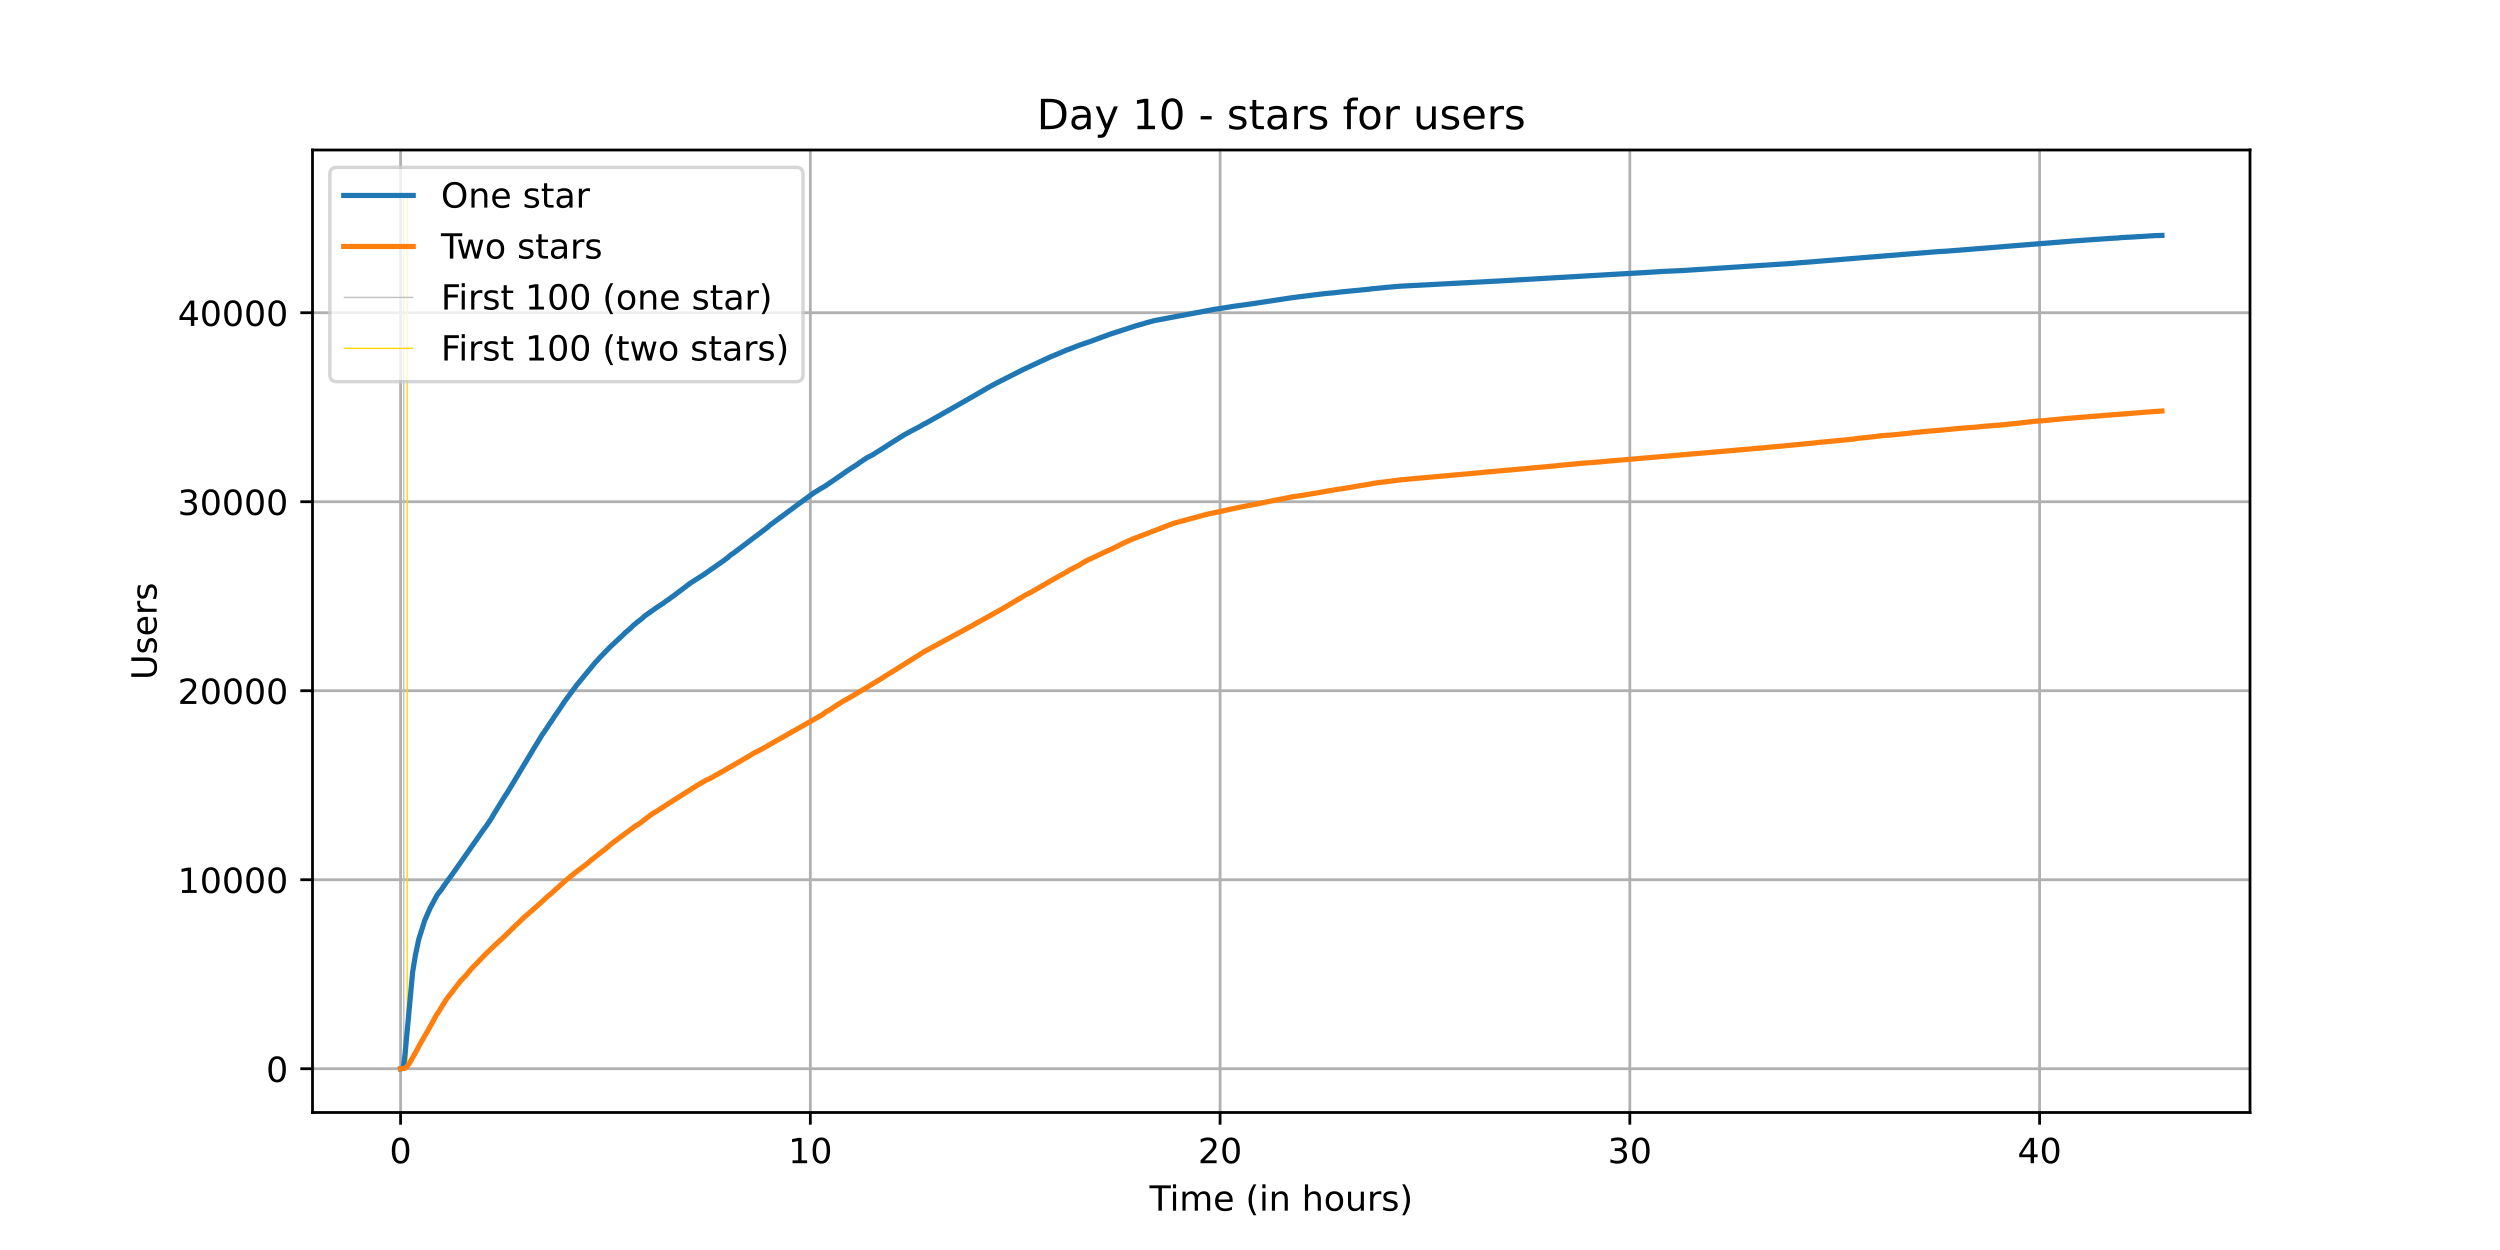
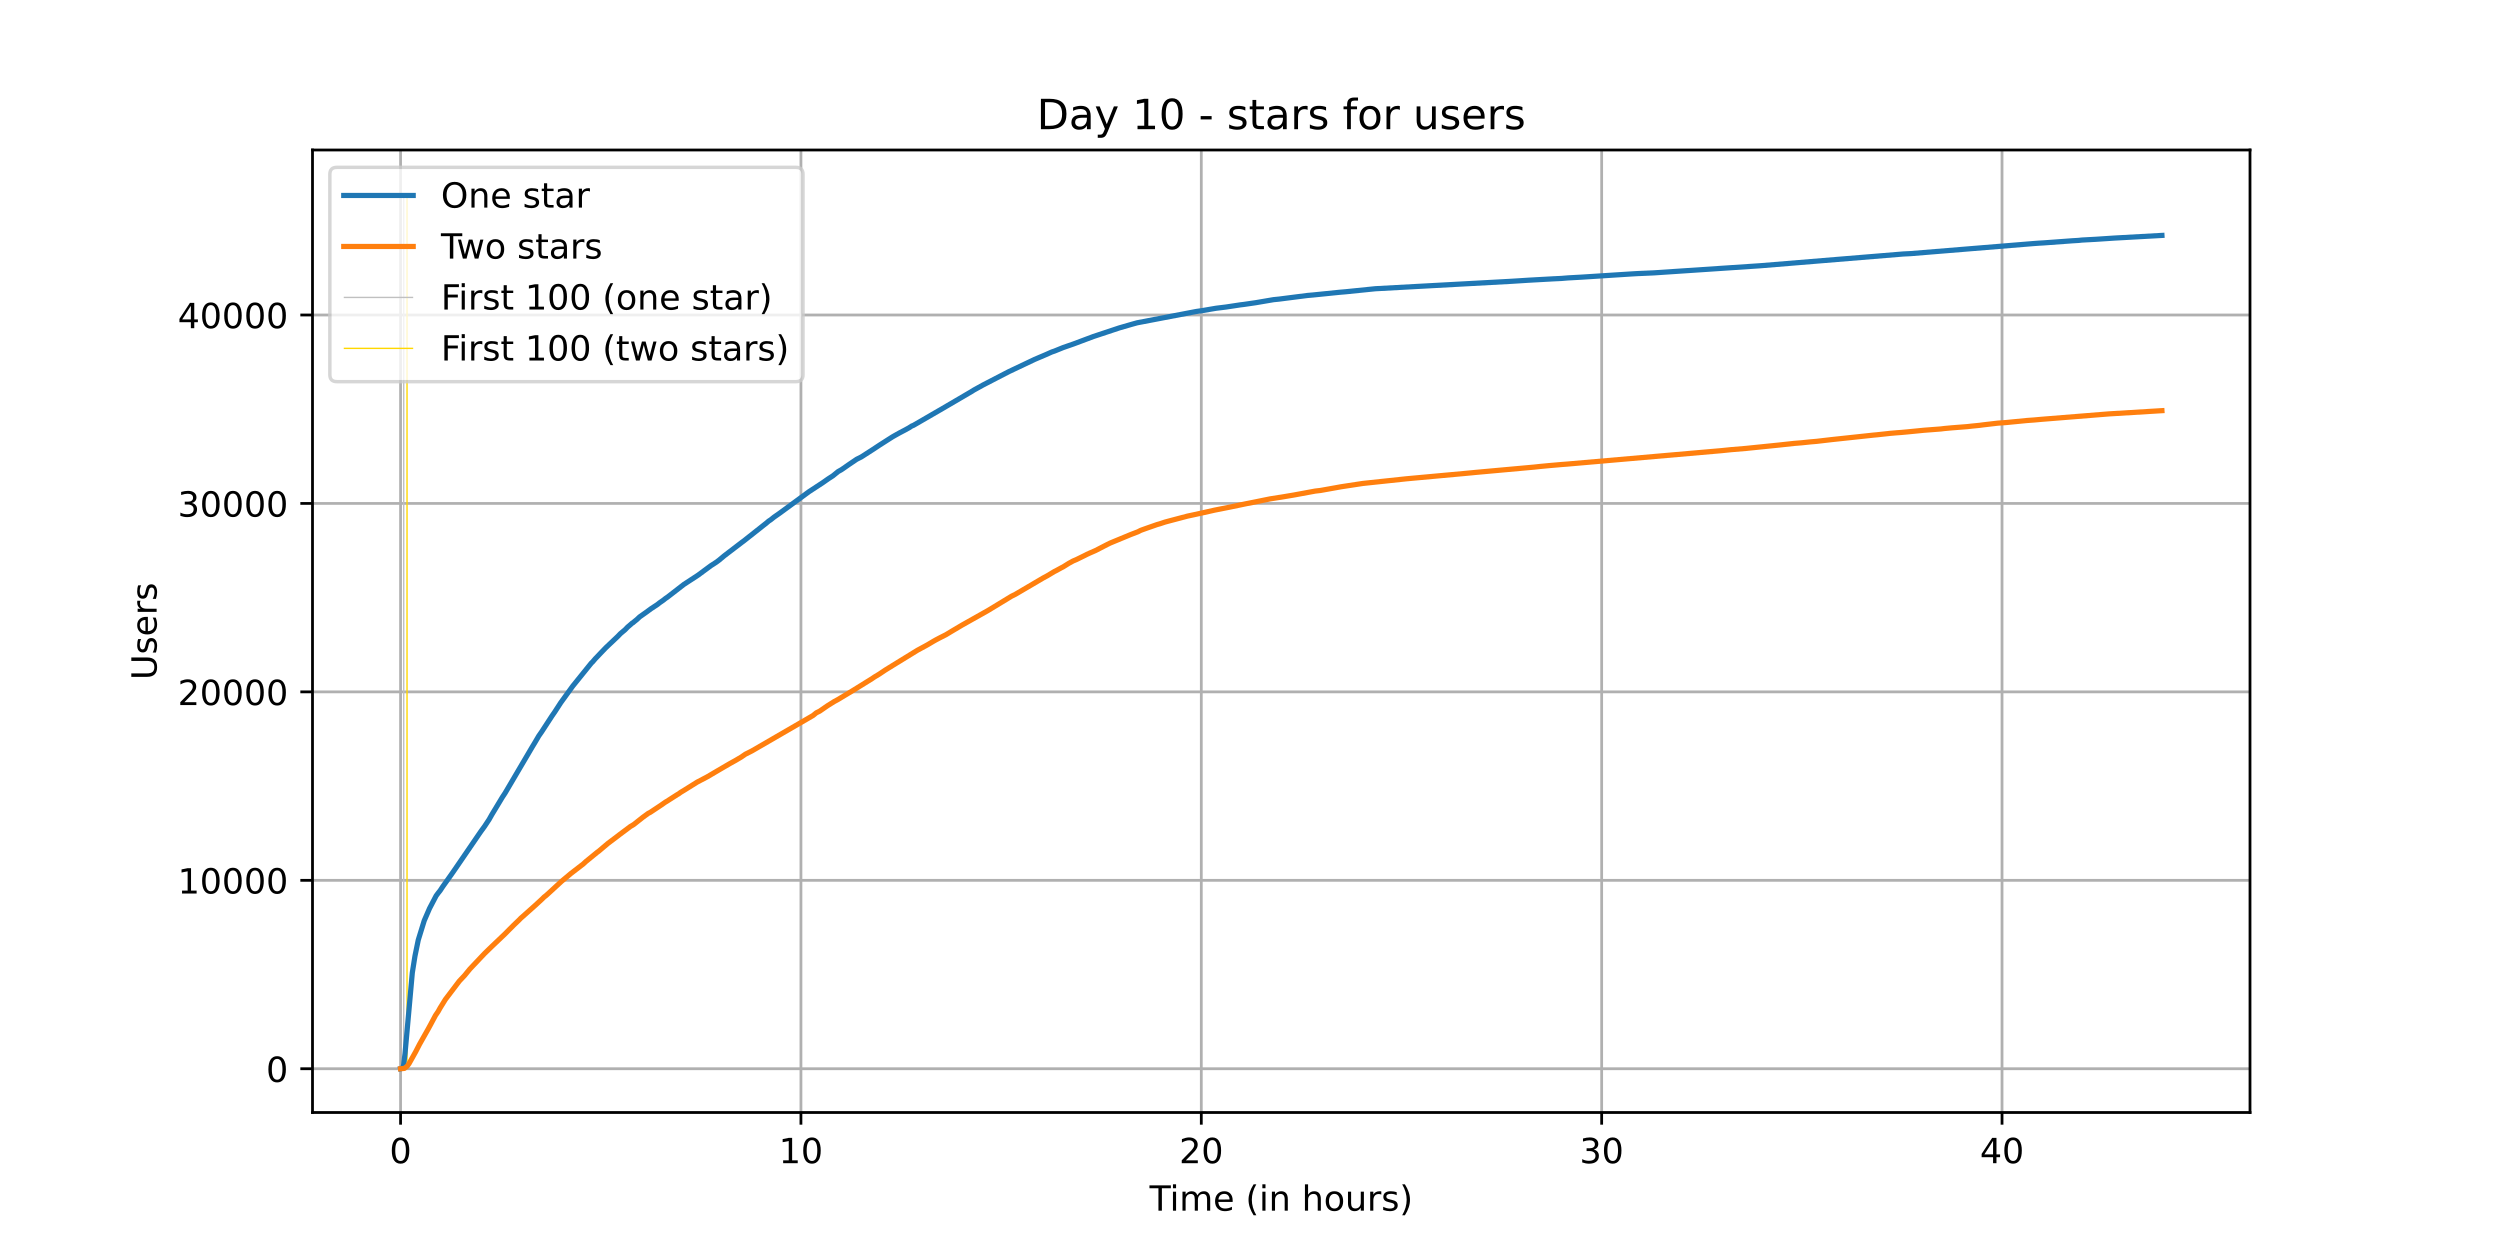
<svg xmlns="http://www.w3.org/2000/svg" xmlns:xlink="http://www.w3.org/1999/xlink" height="360pt" version="1.1" viewBox="0 0 720 360" width="720pt">
  <defs>
    <style type="text/css">*{stroke-linecap:butt;stroke-linejoin:round;}</style>
  </defs>
  <g id="figure_1">
    <g id="patch_1">
      <path d="M 0 360  L 720 360  L 720 0  L 0 0  z " style="fill:#ffffff;" />
    </g>
    <g id="axes_1">
      <g id="patch_2">
        <path d="M 90 320.4  L 648 320.4  L 648 43.2  L 90 43.2  z " style="fill:#ffffff;" />
      </g>
      <g id="matplotlib.axis_1">
        <g id="xtick_1">
          <g id="line2d_1">
-             <path clip-path="url(#p3a3f8037e1)" d="M 115.364 320.4  L 115.364 43.2  " style="fill:none;stroke:#b0b0b0;stroke-linecap:square;stroke-width:0.8;" />
+             <path clip-path="url(#pe2c7ff0a29)" d="M 115.364 320.4  L 115.364 43.2  " style="fill:none;stroke:#b0b0b0;stroke-linecap:square;stroke-width:0.8;" />
          </g>
          <g id="line2d_2">
            <defs>
-               <path d="M 0 0  L 0 3.5  " id="md31656f514" style="stroke:#000000;stroke-width:0.8;" />
-             </defs>
-             <g>
-               <use style="stroke:#000000;stroke-width:0.8;" x="115.364" xlink:href="#md31656f514" y="320.4" />
+               <path d="M 0 0  L 0 3.5  " id="m8604046c79" style="stroke:#000000;stroke-width:0.8;" />
+             </defs>
+             <g>
+               <use style="stroke:#000000;stroke-width:0.8;" x="115.364" xlink:href="#m8604046c79" y="320.4" />
            </g>
          </g>
          <g id="text_1">
            <g transform="translate(112.1824 334.9984)scale(0.1 -0.1)">
              <defs>
                <path d="M 31.781 66.406  Q 24.172 66.406 20.328 58.906  Q 16.5 51.422 16.5 36.375  Q 16.5 21.391 20.328 13.891  Q 24.172 6.391 31.781 6.391  Q 39.453 6.391 43.281 13.891  Q 47.125 21.391 47.125 36.375  Q 47.125 51.422 43.281 58.906  Q 39.453 66.406 31.781 66.406  z M 31.781 74.219  Q 44.047 74.219 50.516 64.516  Q 56.984 54.828 56.984 36.375  Q 56.984 17.969 50.516 8.266  Q 44.047 -1.422 31.781 -1.422  Q 19.531 -1.422 13.062 8.266  Q 6.594 17.969 6.594 36.375  Q 6.594 54.828 13.062 64.516  Q 19.531 74.219 31.781 74.219  z " id="DejaVuSans-48" />
              </defs>
              <use xlink:href="#DejaVuSans-48" />
            </g>
          </g>
        </g>
        <g id="xtick_2">
          <g id="line2d_3">
-             <path clip-path="url(#p3a3f8037e1)" d="M 233.373 320.4  L 233.373 43.2  " style="fill:none;stroke:#b0b0b0;stroke-linecap:square;stroke-width:0.8;" />
+             <path clip-path="url(#pe2c7ff0a29)" d="M 230.669 320.4  L 230.669 43.2  " style="fill:none;stroke:#b0b0b0;stroke-linecap:square;stroke-width:0.8;" />
          </g>
          <g id="line2d_4">
            <g>
-               <use style="stroke:#000000;stroke-width:0.8;" x="233.373" xlink:href="#md31656f514" y="320.4" />
+               <use style="stroke:#000000;stroke-width:0.8;" x="230.669" xlink:href="#m8604046c79" y="320.4" />
            </g>
          </g>
          <g id="text_2">
-             <g transform="translate(227.0104 334.9984)scale(0.1 -0.1)">
+             <g transform="translate(224.3064 334.9984)scale(0.1 -0.1)">
              <defs>
                <path d="M 12.406 8.297  L 28.516 8.297  L 28.516 63.922  L 10.984 60.406  L 10.984 69.391  L 28.422 72.906  L 38.281 72.906  L 38.281 8.297  L 54.391 8.297  L 54.391 0  L 12.406 0  z " id="DejaVuSans-49" />
              </defs>
              <use xlink:href="#DejaVuSans-49" />
              <use x="63.623" xlink:href="#DejaVuSans-48" />
            </g>
          </g>
        </g>
        <g id="xtick_3">
          <g id="line2d_5">
-             <path clip-path="url(#p3a3f8037e1)" d="M 351.382 320.4  L 351.382 43.2  " style="fill:none;stroke:#b0b0b0;stroke-linecap:square;stroke-width:0.8;" />
+             <path clip-path="url(#pe2c7ff0a29)" d="M 345.974 320.4  L 345.974 43.2  " style="fill:none;stroke:#b0b0b0;stroke-linecap:square;stroke-width:0.8;" />
          </g>
          <g id="line2d_6">
            <g>
-               <use style="stroke:#000000;stroke-width:0.8;" x="351.382" xlink:href="#md31656f514" y="320.4" />
+               <use style="stroke:#000000;stroke-width:0.8;" x="345.974" xlink:href="#m8604046c79" y="320.4" />
            </g>
          </g>
          <g id="text_3">
-             <g transform="translate(345.0197 334.9984)scale(0.1 -0.1)">
+             <g transform="translate(339.6117 334.9984)scale(0.1 -0.1)">
              <defs>
                <path d="M 19.188 8.297  L 53.609 8.297  L 53.609 0  L 7.328 0  L 7.328 8.297  Q 12.938 14.109 22.625 23.891  Q 32.328 33.688 34.812 36.531  Q 39.547 41.844 41.422 45.531  Q 43.312 49.219 43.312 52.781  Q 43.312 58.594 39.234 62.25  Q 35.156 65.922 28.609 65.922  Q 23.969 65.922 18.812 64.312  Q 13.672 62.703 7.812 59.422  L 7.812 69.391  Q 13.766 71.781 18.938 73  Q 24.125 74.219 28.422 74.219  Q 39.75 74.219 46.484 68.547  Q 53.219 62.891 53.219 53.422  Q 53.219 48.922 51.531 44.891  Q 49.859 40.875 45.406 35.406  Q 44.188 33.984 37.641 27.219  Q 31.109 20.453 19.188 8.297  z " id="DejaVuSans-50" />
              </defs>
              <use xlink:href="#DejaVuSans-50" />
              <use x="63.623" xlink:href="#DejaVuSans-48" />
            </g>
          </g>
        </g>
        <g id="xtick_4">
          <g id="line2d_7">
-             <path clip-path="url(#p3a3f8037e1)" d="M 469.391 320.4  L 469.391 43.2  " style="fill:none;stroke:#b0b0b0;stroke-linecap:square;stroke-width:0.8;" />
+             <path clip-path="url(#pe2c7ff0a29)" d="M 461.279 320.4  L 461.279 43.2  " style="fill:none;stroke:#b0b0b0;stroke-linecap:square;stroke-width:0.8;" />
          </g>
          <g id="line2d_8">
            <g>
-               <use style="stroke:#000000;stroke-width:0.8;" x="469.391" xlink:href="#md31656f514" y="320.4" />
+               <use style="stroke:#000000;stroke-width:0.8;" x="461.279" xlink:href="#m8604046c79" y="320.4" />
            </g>
          </g>
          <g id="text_4">
-             <g transform="translate(463.029 334.9984)scale(0.1 -0.1)">
+             <g transform="translate(454.9169 334.9984)scale(0.1 -0.1)">
              <defs>
                <path d="M 40.578 39.312  Q 47.656 37.797 51.625 33  Q 55.609 28.219 55.609 21.188  Q 55.609 10.406 48.188 4.484  Q 40.766 -1.422 27.094 -1.422  Q 22.516 -1.422 17.656 -0.516  Q 12.797 0.391 7.625 2.203  L 7.625 11.719  Q 11.719 9.328 16.594 8.109  Q 21.484 6.891 26.812 6.891  Q 36.078 6.891 40.938 10.547  Q 45.797 14.203 45.797 21.188  Q 45.797 27.641 41.281 31.266  Q 36.766 34.906 28.719 34.906  L 20.219 34.906  L 20.219 43.016  L 29.109 43.016  Q 36.375 43.016 40.234 45.922  Q 44.094 48.828 44.094 54.297  Q 44.094 59.906 40.109 62.906  Q 36.141 65.922 28.719 65.922  Q 24.656 65.922 20.016 65.031  Q 15.375 64.156 9.812 62.312  L 9.812 71.094  Q 15.438 72.656 20.344 73.438  Q 25.25 74.219 29.594 74.219  Q 40.828 74.219 47.359 69.109  Q 53.906 64.016 53.906 55.328  Q 53.906 49.266 50.438 45.094  Q 46.969 40.922 40.578 39.312  z " id="DejaVuSans-51" />
              </defs>
              <use xlink:href="#DejaVuSans-51" />
              <use x="63.623" xlink:href="#DejaVuSans-48" />
            </g>
          </g>
        </g>
        <g id="xtick_5">
          <g id="line2d_9">
-             <path clip-path="url(#p3a3f8037e1)" d="M 587.401 320.4  L 587.401 43.2  " style="fill:none;stroke:#b0b0b0;stroke-linecap:square;stroke-width:0.8;" />
+             <path clip-path="url(#pe2c7ff0a29)" d="M 576.585 320.4  L 576.585 43.2  " style="fill:none;stroke:#b0b0b0;stroke-linecap:square;stroke-width:0.8;" />
          </g>
          <g id="line2d_10">
            <g>
-               <use style="stroke:#000000;stroke-width:0.8;" x="587.401" xlink:href="#md31656f514" y="320.4" />
+               <use style="stroke:#000000;stroke-width:0.8;" x="576.585" xlink:href="#m8604046c79" y="320.4" />
            </g>
          </g>
          <g id="text_5">
-             <g transform="translate(581.0383 334.9984)scale(0.1 -0.1)">
+             <g transform="translate(570.2222 334.9984)scale(0.1 -0.1)">
              <defs>
                <path d="M 37.797 64.312  L 12.891 25.391  L 37.797 25.391  z M 35.203 72.906  L 47.609 72.906  L 47.609 25.391  L 58.016 25.391  L 58.016 17.188  L 47.609 17.188  L 47.609 0  L 37.797 0  L 37.797 17.188  L 4.891 17.188  L 4.891 26.703  z " id="DejaVuSans-52" />
              </defs>
              <use xlink:href="#DejaVuSans-52" />
              <use x="63.623" xlink:href="#DejaVuSans-48" />
            </g>
          </g>
        </g>
        <g id="text_6">
          <g transform="translate(331.0719 348.6766)scale(0.1 -0.1)">
            <defs>
              <path d="M -0.297 72.906  L 61.375 72.906  L 61.375 64.594  L 35.5 64.594  L 35.5 0  L 25.594 0  L 25.594 64.594  L -0.297 64.594  z " id="DejaVuSans-84" />
              <path d="M 9.422 54.688  L 18.406 54.688  L 18.406 0  L 9.422 0  z M 9.422 75.984  L 18.406 75.984  L 18.406 64.594  L 9.422 64.594  z " id="DejaVuSans-105" />
              <path d="M 52 44.188  Q 55.375 50.25 60.062 53.125  Q 64.75 56 71.094 56  Q 79.641 56 84.281 50.016  Q 88.922 44.047 88.922 33.016  L 88.922 0  L 79.891 0  L 79.891 32.719  Q 79.891 40.578 77.094 44.375  Q 74.312 48.188 68.609 48.188  Q 61.625 48.188 57.562 43.547  Q 53.516 38.922 53.516 30.906  L 53.516 0  L 44.484 0  L 44.484 32.719  Q 44.484 40.625 41.703 44.406  Q 38.922 48.188 33.109 48.188  Q 26.219 48.188 22.156 43.531  Q 18.109 38.875 18.109 30.906  L 18.109 0  L 9.078 0  L 9.078 54.688  L 18.109 54.688  L 18.109 46.188  Q 21.188 51.219 25.484 53.609  Q 29.781 56 35.688 56  Q 41.656 56 45.828 52.969  Q 50 49.953 52 44.188  z " id="DejaVuSans-109" />
              <path d="M 56.203 29.594  L 56.203 25.203  L 14.891 25.203  Q 15.484 15.922 20.484 11.062  Q 25.484 6.203 34.422 6.203  Q 39.594 6.203 44.453 7.469  Q 49.312 8.734 54.109 11.281  L 54.109 2.781  Q 49.266 0.734 44.188 -0.344  Q 39.109 -1.422 33.891 -1.422  Q 20.797 -1.422 13.156 6.188  Q 5.516 13.812 5.516 26.812  Q 5.516 40.234 12.766 48.109  Q 20.016 56 32.328 56  Q 43.359 56 49.781 48.891  Q 56.203 41.797 56.203 29.594  z M 47.219 32.234  Q 47.125 39.594 43.094 43.984  Q 39.062 48.391 32.422 48.391  Q 24.906 48.391 20.391 44.141  Q 15.875 39.891 15.188 32.172  z " id="DejaVuSans-101" />
              <path id="DejaVuSans-32" />
              <path d="M 31 75.875  Q 24.469 64.656 21.281 53.656  Q 18.109 42.672 18.109 31.391  Q 18.109 20.125 21.312 9.062  Q 24.516 -2 31 -13.188  L 23.188 -13.188  Q 15.875 -1.703 12.234 9.375  Q 8.594 20.453 8.594 31.391  Q 8.594 42.281 12.203 53.312  Q 15.828 64.359 23.188 75.875  z " id="DejaVuSans-40" />
              <path d="M 54.891 33.016  L 54.891 0  L 45.906 0  L 45.906 32.719  Q 45.906 40.484 42.875 44.328  Q 39.844 48.188 33.797 48.188  Q 26.516 48.188 22.312 43.547  Q 18.109 38.922 18.109 30.906  L 18.109 0  L 9.078 0  L 9.078 54.688  L 18.109 54.688  L 18.109 46.188  Q 21.344 51.125 25.703 53.562  Q 30.078 56 35.797 56  Q 45.219 56 50.047 50.172  Q 54.891 44.344 54.891 33.016  z " id="DejaVuSans-110" />
              <path d="M 54.891 33.016  L 54.891 0  L 45.906 0  L 45.906 32.719  Q 45.906 40.484 42.875 44.328  Q 39.844 48.188 33.797 48.188  Q 26.516 48.188 22.312 43.547  Q 18.109 38.922 18.109 30.906  L 18.109 0  L 9.078 0  L 9.078 75.984  L 18.109 75.984  L 18.109 46.188  Q 21.344 51.125 25.703 53.562  Q 30.078 56 35.797 56  Q 45.219 56 50.047 50.172  Q 54.891 44.344 54.891 33.016  z " id="DejaVuSans-104" />
              <path d="M 30.609 48.391  Q 23.391 48.391 19.188 42.75  Q 14.984 37.109 14.984 27.297  Q 14.984 17.484 19.156 11.844  Q 23.344 6.203 30.609 6.203  Q 37.797 6.203 41.984 11.859  Q 46.188 17.531 46.188 27.297  Q 46.188 37.016 41.984 42.703  Q 37.797 48.391 30.609 48.391  z M 30.609 56  Q 42.328 56 49.016 48.375  Q 55.719 40.766 55.719 27.297  Q 55.719 13.875 49.016 6.219  Q 42.328 -1.422 30.609 -1.422  Q 18.844 -1.422 12.172 6.219  Q 5.516 13.875 5.516 27.297  Q 5.516 40.766 12.172 48.375  Q 18.844 56 30.609 56  z " id="DejaVuSans-111" />
              <path d="M 8.5 21.578  L 8.5 54.688  L 17.484 54.688  L 17.484 21.922  Q 17.484 14.156 20.5 10.266  Q 23.531 6.391 29.594 6.391  Q 36.859 6.391 41.078 11.031  Q 45.312 15.672 45.312 23.688  L 45.312 54.688  L 54.297 54.688  L 54.297 0  L 45.312 0  L 45.312 8.406  Q 42.047 3.422 37.719 1  Q 33.406 -1.422 27.688 -1.422  Q 18.266 -1.422 13.375 4.438  Q 8.5 10.297 8.5 21.578  z M 31.109 56  z " id="DejaVuSans-117" />
              <path d="M 41.109 46.297  Q 39.594 47.172 37.812 47.578  Q 36.031 48 33.891 48  Q 26.266 48 22.188 43.047  Q 18.109 38.094 18.109 28.812  L 18.109 0  L 9.078 0  L 9.078 54.688  L 18.109 54.688  L 18.109 46.188  Q 20.953 51.172 25.484 53.578  Q 30.031 56 36.531 56  Q 37.453 56 38.578 55.875  Q 39.703 55.766 41.062 55.516  z " id="DejaVuSans-114" />
              <path d="M 44.281 53.078  L 44.281 44.578  Q 40.484 46.531 36.375 47.5  Q 32.281 48.484 27.875 48.484  Q 21.188 48.484 17.844 46.438  Q 14.5 44.391 14.5 40.281  Q 14.5 37.156 16.891 35.375  Q 19.281 33.594 26.516 31.984  L 29.594 31.297  Q 39.156 29.25 43.188 25.516  Q 47.219 21.781 47.219 15.094  Q 47.219 7.469 41.188 3.016  Q 35.156 -1.422 24.609 -1.422  Q 20.219 -1.422 15.453 -0.562  Q 10.688 0.297 5.422 2  L 5.422 11.281  Q 10.406 8.688 15.234 7.391  Q 20.062 6.109 24.812 6.109  Q 31.156 6.109 34.562 8.281  Q 37.984 10.453 37.984 14.406  Q 37.984 18.062 35.516 20.016  Q 33.062 21.969 24.703 23.781  L 21.578 24.516  Q 13.234 26.266 9.516 29.906  Q 5.812 33.547 5.812 39.891  Q 5.812 47.609 11.281 51.797  Q 16.75 56 26.812 56  Q 31.781 56 36.172 55.266  Q 40.578 54.547 44.281 53.078  z " id="DejaVuSans-115" />
              <path d="M 8.016 75.875  L 15.828 75.875  Q 23.141 64.359 26.781 53.312  Q 30.422 42.281 30.422 31.391  Q 30.422 20.453 26.781 9.375  Q 23.141 -1.703 15.828 -13.188  L 8.016 -13.188  Q 14.5 -2 17.703 9.062  Q 20.906 20.125 20.906 31.391  Q 20.906 42.672 17.703 53.656  Q 14.5 64.656 8.016 75.875  z " id="DejaVuSans-41" />
            </defs>
            <use xlink:href="#DejaVuSans-84" />
            <use x="57.959" xlink:href="#DejaVuSans-105" />
            <use x="85.742" xlink:href="#DejaVuSans-109" />
            <use x="183.154" xlink:href="#DejaVuSans-101" />
            <use x="244.678" xlink:href="#DejaVuSans-32" />
            <use x="276.465" xlink:href="#DejaVuSans-40" />
            <use x="315.479" xlink:href="#DejaVuSans-105" />
            <use x="343.262" xlink:href="#DejaVuSans-110" />
            <use x="406.641" xlink:href="#DejaVuSans-32" />
            <use x="438.428" xlink:href="#DejaVuSans-104" />
            <use x="501.807" xlink:href="#DejaVuSans-111" />
            <use x="562.988" xlink:href="#DejaVuSans-117" />
            <use x="626.367" xlink:href="#DejaVuSans-114" />
            <use x="667.48" xlink:href="#DejaVuSans-115" />
            <use x="719.58" xlink:href="#DejaVuSans-41" />
          </g>
        </g>
      </g>
      <g id="matplotlib.axis_2">
        <g id="ytick_1">
          <g id="line2d_11">
-             <path clip-path="url(#p3a3f8037e1)" d="M 90 307.8  L 648 307.8  " style="fill:none;stroke:#b0b0b0;stroke-linecap:square;stroke-width:0.8;" />
+             <path clip-path="url(#pe2c7ff0a29)" d="M 90 307.8  L 648 307.8  " style="fill:none;stroke:#b0b0b0;stroke-linecap:square;stroke-width:0.8;" />
          </g>
          <g id="line2d_12">
            <defs>
-               <path d="M 0 0  L -3.5 0  " id="ma616ad003e" style="stroke:#000000;stroke-width:0.8;" />
-             </defs>
-             <g>
-               <use style="stroke:#000000;stroke-width:0.8;" x="90" xlink:href="#ma616ad003e" y="307.8" />
+               <path d="M 0 0  L -3.5 0  " id="md30f942ed3" style="stroke:#000000;stroke-width:0.8;" />
+             </defs>
+             <g>
+               <use style="stroke:#000000;stroke-width:0.8;" x="90" xlink:href="#md30f942ed3" y="307.8" />
            </g>
          </g>
          <g id="text_7">
            <g transform="translate(76.6375 311.5992)scale(0.1 -0.1)">
              <use xlink:href="#DejaVuSans-48" />
            </g>
          </g>
        </g>
        <g id="ytick_2">
          <g id="line2d_13">
-             <path clip-path="url(#p3a3f8037e1)" d="M 90 253.368  L 648 253.368  " style="fill:none;stroke:#b0b0b0;stroke-linecap:square;stroke-width:0.8;" />
+             <path clip-path="url(#pe2c7ff0a29)" d="M 90 253.53  L 648 253.53  " style="fill:none;stroke:#b0b0b0;stroke-linecap:square;stroke-width:0.8;" />
          </g>
          <g id="line2d_14">
            <g>
-               <use style="stroke:#000000;stroke-width:0.8;" x="90" xlink:href="#ma616ad003e" y="253.368" />
+               <use style="stroke:#000000;stroke-width:0.8;" x="90" xlink:href="#md30f942ed3" y="253.53" />
            </g>
          </g>
          <g id="text_8">
-             <g transform="translate(51.1875 257.1676)scale(0.1 -0.1)">
+             <g transform="translate(51.1875 257.3288)scale(0.1 -0.1)">
              <use xlink:href="#DejaVuSans-49" />
              <use x="63.623" xlink:href="#DejaVuSans-48" />
              <use x="127.246" xlink:href="#DejaVuSans-48" />
              <use x="190.869" xlink:href="#DejaVuSans-48" />
              <use x="254.492" xlink:href="#DejaVuSans-48" />
            </g>
          </g>
        </g>
        <g id="ytick_3">
          <g id="line2d_15">
-             <path clip-path="url(#p3a3f8037e1)" d="M 90 198.937  L 648 198.937  " style="fill:none;stroke:#b0b0b0;stroke-linecap:square;stroke-width:0.8;" />
+             <path clip-path="url(#pe2c7ff0a29)" d="M 90 199.259  L 648 199.259  " style="fill:none;stroke:#b0b0b0;stroke-linecap:square;stroke-width:0.8;" />
          </g>
          <g id="line2d_16">
            <g>
-               <use style="stroke:#000000;stroke-width:0.8;" x="90" xlink:href="#ma616ad003e" y="198.937" />
+               <use style="stroke:#000000;stroke-width:0.8;" x="90" xlink:href="#md30f942ed3" y="199.259" />
            </g>
          </g>
          <g id="text_9">
-             <g transform="translate(51.1875 202.7359)scale(0.1 -0.1)">
+             <g transform="translate(51.1875 203.0584)scale(0.1 -0.1)">
              <use xlink:href="#DejaVuSans-50" />
              <use x="63.623" xlink:href="#DejaVuSans-48" />
              <use x="127.246" xlink:href="#DejaVuSans-48" />
              <use x="190.869" xlink:href="#DejaVuSans-48" />
              <use x="254.492" xlink:href="#DejaVuSans-48" />
            </g>
          </g>
        </g>
        <g id="ytick_4">
          <g id="line2d_17">
-             <path clip-path="url(#p3a3f8037e1)" d="M 90 144.505  L 648 144.505  " style="fill:none;stroke:#b0b0b0;stroke-linecap:square;stroke-width:0.8;" />
+             <path clip-path="url(#pe2c7ff0a29)" d="M 90 144.989  L 648 144.989  " style="fill:none;stroke:#b0b0b0;stroke-linecap:square;stroke-width:0.8;" />
          </g>
          <g id="line2d_18">
            <g>
-               <use style="stroke:#000000;stroke-width:0.8;" x="90" xlink:href="#ma616ad003e" y="144.505" />
+               <use style="stroke:#000000;stroke-width:0.8;" x="90" xlink:href="#md30f942ed3" y="144.989" />
            </g>
          </g>
          <g id="text_10">
-             <g transform="translate(51.1875 148.3043)scale(0.1 -0.1)">
+             <g transform="translate(51.1875 148.788)scale(0.1 -0.1)">
              <use xlink:href="#DejaVuSans-51" />
              <use x="63.623" xlink:href="#DejaVuSans-48" />
              <use x="127.246" xlink:href="#DejaVuSans-48" />
              <use x="190.869" xlink:href="#DejaVuSans-48" />
              <use x="254.492" xlink:href="#DejaVuSans-48" />
            </g>
          </g>
        </g>
        <g id="ytick_5">
          <g id="line2d_19">
-             <path clip-path="url(#p3a3f8037e1)" d="M 90 90.073  L 648 90.073  " style="fill:none;stroke:#b0b0b0;stroke-linecap:square;stroke-width:0.8;" />
+             <path clip-path="url(#pe2c7ff0a29)" d="M 90 90.718  L 648 90.718  " style="fill:none;stroke:#b0b0b0;stroke-linecap:square;stroke-width:0.8;" />
          </g>
          <g id="line2d_20">
            <g>
-               <use style="stroke:#000000;stroke-width:0.8;" x="90" xlink:href="#ma616ad003e" y="90.073" />
+               <use style="stroke:#000000;stroke-width:0.8;" x="90" xlink:href="#md30f942ed3" y="90.718" />
            </g>
          </g>
          <g id="text_11">
-             <g transform="translate(51.1875 93.87265)scale(0.1 -0.1)">
+             <g transform="translate(51.1875 94.51761)scale(0.1 -0.1)">
              <use xlink:href="#DejaVuSans-52" />
              <use x="63.623" xlink:href="#DejaVuSans-48" />
              <use x="127.246" xlink:href="#DejaVuSans-48" />
              <use x="190.869" xlink:href="#DejaVuSans-48" />
              <use x="254.492" xlink:href="#DejaVuSans-48" />
            </g>
          </g>
        </g>
        <g id="text_12">
          <g transform="translate(45.10781 195.8008)rotate(-90)scale(0.1 -0.1)">
            <defs>
              <path d="M 8.688 72.906  L 18.609 72.906  L 18.609 28.609  Q 18.609 16.891 22.844 11.734  Q 27.094 6.594 36.625 6.594  Q 46.094 6.594 50.344 11.734  Q 54.594 16.891 54.594 28.609  L 54.594 72.906  L 64.5 72.906  L 64.5 27.391  Q 64.5 13.141 57.438 5.859  Q 50.391 -1.422 36.625 -1.422  Q 22.797 -1.422 15.734 5.859  Q 8.688 13.141 8.688 27.391  z " id="DejaVuSans-85" />
            </defs>
            <use xlink:href="#DejaVuSans-85" />
            <use x="73.193" xlink:href="#DejaVuSans-115" />
            <use x="125.293" xlink:href="#DejaVuSans-101" />
            <use x="186.816" xlink:href="#DejaVuSans-114" />
            <use x="227.93" xlink:href="#DejaVuSans-115" />
          </g>
        </g>
      </g>
      <g id="LineCollection_1">
-         <path clip-path="url(#p3a3f8037e1)" d="M 116.291 307.8  L 116.291 55.8  " style="fill:none;stroke:#c0c0c0;stroke-width:0.4;" />
+         <path clip-path="url(#pe2c7ff0a29)" d="M 116.27 307.8  L 116.27 55.8  " style="fill:none;stroke:#c0c0c0;stroke-width:0.4;" />
      </g>
      <g id="LineCollection_2">
-         <path clip-path="url(#p3a3f8037e1)" d="M 117.268 307.8  L 117.268 55.8  " style="fill:none;stroke:#ffd700;stroke-width:0.4;" />
+         <path clip-path="url(#pe2c7ff0a29)" d="M 117.225 307.8  L 117.225 55.8  " style="fill:none;stroke:#ffd700;stroke-width:0.4;" />
      </g>
      <g id="line2d_21">
-         <path clip-path="url(#p3a3f8037e1)" d="M 115.364 307.8  L 115.901 307.691  L 116.098 307.343  L 116.291 306.559  L 116.681 303.358  L 118.825 280.067  L 119.605 275.255  L 120.579 270.607  L 122.339 265.017  L 123.9 261.49  L 125.85 257.837  L 126.434 257.064  L 127.02 256.346  L 127.797 255.186  L 130.334 251.686  L 131.111 250.592  L 132.868 248.083  L 138.523 239.978  L 139.11 239.145  L 140.087 237.839  L 141.46 235.798  L 142.244 234.432  L 144.584 230.638  L 145.364 229.364  L 146.148 228.205  L 154.153 214.874  L 154.936 213.611  L 156.106 211.657  L 156.89 210.558  L 160.014 205.86  L 160.794 204.761  L 162.574 202.067  L 165.524 198.066  L 166.111 197.271  L 171.592 190.62  L 171.982 190.26  L 172.762 189.357  L 173.349 188.763  L 174.516 187.555  L 175.883 186.162  L 179.39 182.907  L 180.17 182.112  L 181.537 180.985  L 182.318 180.19  L 182.704 179.88  L 183.681 179.042  L 183.875 178.955  L 184.265 178.623  L 185.045 178.008  L 185.825 177.284  L 187.775 175.934  L 189.139 174.949  L 191.09 173.691  L 191.673 173.229  L 192.843 172.434  L 193.427 171.971  L 194.014 171.585  L 198.691 168.025  L 200.445 166.904  L 202.589 165.537  L 208.243 161.591  L 209.414 160.72  L 210.194 160.04  L 210.584 159.719  L 211.168 159.354  L 220.913 151.979  L 221.693 151.287  L 222.083 150.999  L 231.862 143.765  L 232.642 143.204  L 234.589 141.789  L 235.176 141.479  L 236.149 140.847  L 237.516 140.074  L 239.073 139.013  L 243.168 136.199  L 243.754 135.763  L 245.118 134.871  L 246.872 133.76  L 247.455 133.303  L 249.209 132.144  L 249.796 131.752  L 251.16 131.082  L 254.677 128.867  L 256.624 127.604  L 257.404 127.12  L 258.965 126.14  L 260.328 125.291  L 260.915 124.959  L 262.475 124.104  L 264.032 123.304  L 265.203 122.673  L 265.983 122.172  L 266.566 121.932  L 273.978 117.725  L 274.368 117.512  L 283.533 112.254  L 284.314 111.775  L 287.044 110.295  L 288.214 109.701  L 294.653 106.436  L 302.258 102.903  L 303.234 102.495  L 305.378 101.602  L 307.329 100.753  L 308.109 100.497  L 310.649 99.485  L 313.77 98.423  L 319.621 96.273  L 320.985 95.832  L 327.236 93.797  L 330.94 92.746  L 332.501 92.321  L 349.861 89.066  L 351.615 88.816  L 355.322 88.206  L 357.856 87.869  L 359.223 87.684  L 362.344 87.221  L 371.316 85.855  L 373.07 85.61  L 380.675 84.663  L 381.455 84.57  L 384.182 84.32  L 386.326 84.064  L 394.321 83.291  L 395.098 83.171  L 401.533 82.562  L 403.873 82.388  L 432.527 80.88  L 434.28 80.771  L 475.997 78.36  L 478.531 78.186  L 484.798 77.903  L 516.195 75.845  L 558.295 72.448  L 560.439 72.345  L 596.901 69.422  L 598.264 69.324  L 599.434 69.253  L 601.578 69.085  L 608.21 68.633  L 609.963 68.529  L 610.94 68.426  L 615.035 68.208  L 620.493 67.854  L 622.636 67.8  L 622.636 67.8  " style="fill:none;stroke:#1f77b4;stroke-linecap:square;stroke-width:1.5;" />
+         <path clip-path="url(#pe2c7ff0a29)" d="M 115.364 307.8  L 115.889 307.691  L 116.081 307.344  L 116.27 306.563  L 116.651 303.372  L 118.746 280.149  L 119.508 275.352  L 120.459 270.717  L 122.179 265.143  L 123.704 261.627  L 125.61 257.985  L 126.18 257.215  L 126.753 256.498  L 127.512 255.342  L 129.991 251.853  L 130.75 250.762  L 132.467 248.26  L 137.992 240.179  L 138.566 239.349  L 139.52 238.046  L 140.862 236.011  L 141.628 234.649  L 143.915 230.866  L 144.677 229.596  L 145.442 228.44  L 153.264 215.15  L 154.029 213.89  L 155.173 211.942  L 155.938 210.846  L 158.991 206.162  L 159.753 205.066  L 161.492 202.38  L 164.375 198.391  L 164.948 197.599  L 170.303 190.967  L 170.685 190.608  L 171.447 189.708  L 172.02 189.116  L 173.16 187.911  L 174.496 186.522  L 177.923 183.277  L 178.685 182.484  L 180.021 181.361  L 180.783 180.568  L 181.161 180.259  L 182.116 179.423  L 182.305 179.337  L 182.686 179.005  L 183.448 178.392  L 184.21 177.67  L 186.116 176.325  L 187.449 175.342  L 189.354 174.089  L 189.925 173.627  L 191.068 172.835  L 191.638 172.374  L 192.211 171.988  L 196.971 168.303  L 200.971 165.693  L 204.783 162.882  L 205.353 162.524  L 206.307 161.899  L 207.067 161.335  L 208.591 160.065  L 209.924 159.045  L 213.735 156.131  L 214.116 155.859  L 220.807 150.568  L 221.377 150.074  L 221.951 149.705  L 222.902 148.945  L 223.475 148.544  L 224.426 147.881  L 233.001 141.597  L 237.001 138.981  L 238.526 137.907  L 239.858 137.049  L 241.383 135.806  L 242.334 135.274  L 242.907 134.884  L 244.429 133.82  L 246.142 132.664  L 246.716 132.273  L 248.048 131.606  L 251.485 129.397  L 253.387 128.138  L 254.15 127.655  L 255.674 126.678  L 257.007 125.831  L 257.58 125.5  L 259.104 124.648  L 260.626 123.85  L 261.769 123.221  L 262.532 122.722  L 263.102 122.483  L 270.344 118.288  L 270.725 118.076  L 279.68 112.834  L 280.442 112.356  L 283.11 110.88  L 284.254 110.288  L 290.544 107.032  L 297.975 103.51  L 298.93 103.103  L 301.024 102.213  L 302.93 101.366  L 303.692 101.111  L 306.175 100.102  L 309.224 99.043  L 314.941 96.9  L 316.273 96.46  L 322.381 94.43  L 326.001 93.383  L 327.525 92.96  L 344.488 89.714  L 346.202 89.465  L 350.205 88.781  L 353.062 88.428  L 354.398 88.227  L 357.255 87.793  L 358.209 87.679  L 361.636 87.18  L 363.542 86.854  L 364.305 86.724  L 366.784 86.301  L 368.308 86.149  L 376.498 85.101  L 378.215 84.949  L 385.831 84.173  L 387.548 84.027  L 396.119 83.153  L 435.163 81.02  L 438.023 80.841  L 440.118 80.706  L 443.926 80.494  L 447.356 80.304  L 449.64 80.195  L 451.546 80.038  L 455.543 79.815  L 469.636 78.909  L 471.542 78.795  L 473.825 78.697  L 476.333 78.584  L 507.011 76.532  L 548.146 73.146  L 550.241 73.043  L 585.867 70.128  L 587.199 70.031  L 588.532 69.955  L 596.917 69.341  L 598.63 69.238  L 599.585 69.135  L 603.585 68.918  L 608.918 68.565  L 622.636 67.8  L 622.636 67.8  " style="fill:none;stroke:#1f77b4;stroke-linecap:square;stroke-width:1.5;" />
      </g>
      <g id="line2d_22">
-         <path clip-path="url(#p3a3f8037e1)" d="M 115.364 307.8  L 116.488 307.697  L 117.268 307.098  L 117.852 306.33  L 119.802 302.917  L 120.969 300.702  L 123.51 296.304  L 124.096 295.248  L 125.653 292.396  L 126.434 291.275  L 127.02 290.24  L 128.577 287.775  L 132.672 282.484  L 134.232 280.862  L 135.792 278.989  L 140.087 274.542  L 141.46 273.23  L 142.244 272.485  L 146.148 268.849  L 146.931 268.07  L 147.521 267.482  L 147.911 267.112  L 148.691 266.334  L 150.252 264.87  L 150.839 264.276  L 151.229 263.95  L 155.129 260.542  L 156.303 259.481  L 157.083 258.773  L 157.67 258.202  L 158.257 257.756  L 159.237 256.885  L 161.59 254.762  L 162.771 253.695  L 164.734 252.089  L 165.524 251.436  L 169.232 248.633  L 170.008 247.925  L 170.792 247.305  L 172.959 245.568  L 174.322 244.55  L 174.712 244.202  L 175.493 243.543  L 176.466 242.722  L 179 240.855  L 179.78 240.261  L 182.318 238.405  L 183.094 237.828  L 184.071 237.262  L 186.799 235.15  L 187.579 234.595  L 188.359 234.034  L 188.942 233.746  L 191.87 231.841  L 200.835 226.147  L 201.615 225.728  L 203.369 224.677  L 203.759 224.53  L 204.539 224.16  L 205.126 223.845  L 207.27 222.631  L 208.44 221.961  L 216.235 217.454  L 217.016 216.932  L 218.186 216.36  L 218.966 215.968  L 236.93 205.768  L 237.903 204.984  L 238.88 204.516  L 241.221 202.932  L 243.168 201.74  L 244.338 201.114  L 246.482 199.846  L 248.626 198.583  L 254.287 195.143  L 255.064 194.626  L 256.234 193.929  L 257.404 193.189  L 258.574 192.443  L 265.009 188.41  L 265.983 187.773  L 280.216 180.054  L 280.996 179.575  L 281.583 179.254  L 288.605 175.379  L 295.433 171.313  L 296.603 170.741  L 304.795 166.027  L 305.965 165.412  L 308.109 164.155  L 308.499 163.97  L 310.066 163.126  L 310.649 162.838  L 312.406 161.76  L 312.796 161.564  L 313.577 161.134  L 314.55 160.731  L 317.087 159.512  L 317.671 159.218  L 318.451 158.864  L 320.205 158.113  L 323.532 156.436  L 325.092 155.723  L 326.456 155.141  L 337.962 150.716  L 347.521 148.136  L 352.982 146.954  L 354.152 146.699  L 356.686 146.16  L 358.636 145.779  L 362.734 144.995  L 364.488 144.614  L 368.779 143.759  L 370.142 143.498  L 371.316 143.248  L 372.876 142.981  L 374.047 142.812  L 375.994 142.513  L 376.774 142.377  L 378.918 142.028  L 385.159 140.923  L 386.326 140.793  L 391.397 139.922  L 395.098 139.323  L 395.488 139.203  L 403.677 138.158  L 404.847 138.071  L 405.627 137.984  L 425.122 136.237  L 427.656 135.992  L 447.927 134.174  L 449.877 133.962  L 455.529 133.428  L 460.597 133.047  L 463.13 132.808  L 504.893 129.232  L 510.154 128.742  L 513.468 128.448  L 514.638 128.328  L 522.433 127.582  L 523.407 127.441  L 524.577 127.343  L 533.543 126.494  L 535.103 126.232  L 537.83 125.977  L 538.61 125.884  L 540.364 125.683  L 541.728 125.487  L 544.262 125.307  L 546.406 125.122  L 550.5 124.681  L 553.424 124.371  L 554.397 124.262  L 556.348 124.099  L 557.712 124.001  L 559.465 123.843  L 561.999 123.598  L 564.337 123.369  L 569.408 122.988  L 570.381 122.868  L 572.528 122.673  L 577.206 122.313  L 578.57 122.161  L 580.717 121.954  L 581.884 121.802  L 586.175 121.312  L 588.515 121.148  L 594.753 120.55  L 596.901 120.397  L 599.044 120.207  L 618.542 118.661  L 621.076 118.481  L 622.636 118.378  L 622.636 118.378  " style="fill:none;stroke:#ff7f0e;stroke-linecap:square;stroke-width:1.5;" />
+         <path clip-path="url(#pe2c7ff0a29)" d="M 115.364 307.8  L 116.462 307.697  L 117.225 307.1  L 117.795 306.335  L 119.7 302.932  L 120.841 300.723  L 123.323 296.338  L 123.896 295.285  L 125.418 292.441  L 126.18 291.324  L 126.753 290.292  L 128.275 287.834  L 132.275 282.559  L 133.8 280.942  L 135.324 279.075  L 139.52 274.641  L 140.862 273.333  L 141.628 272.589  L 145.442 268.964  L 146.208 268.188  L 146.784 267.602  L 147.165 267.233  L 147.928 266.457  L 149.452 264.997  L 150.026 264.405  L 150.407 264.08  L 154.218 260.682  L 155.365 259.624  L 156.127 258.919  L 156.701 258.349  L 157.274 257.904  L 158.232 257.035  L 160.531 254.919  L 161.684 253.855  L 163.603 252.254  L 164.375 251.603  L 167.997 248.808  L 168.756 248.103  L 169.522 247.484  L 172.02 245.438  L 172.401 245.172  L 175.066 242.914  L 177.542 241.053  L 178.304 240.461  L 180.783 238.611  L 181.542 238.035  L 182.497 237.471  L 185.162 235.365  L 185.924 234.812  L 186.686 234.253  L 187.256 233.965  L 190.306 231.941  L 191.638 231.007  L 192.019 230.79  L 195.068 228.837  L 195.45 228.625  L 196.02 228.202  L 197.163 227.512  L 200.782 225.249  L 203.639 223.751  L 206.115 222.297  L 206.685 221.961  L 210.116 219.958  L 211.829 219.008  L 213.543 217.993  L 213.924 217.722  L 214.686 217.201  L 215.83 216.631  L 216.592 216.24  L 234.144 206.07  L 235.095 205.289  L 236.05 204.822  L 238.337 203.243  L 240.239 202.054  L 241.383 201.43  L 243.477 200.166  L 245.572 198.906  L 251.104 195.477  L 251.863 194.961  L 253.198 194.158  L 254.912 193.007  L 257.199 191.591  L 264.248 187.26  L 266.532 186.028  L 267.294 185.599  L 268.819 184.693  L 269.581 184.264  L 270.725 183.662  L 272.438 182.794  L 273.963 181.871  L 276.631 180.292  L 277.201 179.955  L 277.774 179.635  L 284.635 175.771  L 291.307 171.717  L 292.45 171.147  L 300.454 166.447  L 301.598 165.834  L 303.692 164.58  L 304.074 164.396  L 305.605 163.555  L 306.175 163.267  L 307.891 162.193  L 308.273 161.997  L 309.035 161.568  L 309.986 161.167  L 312.465 159.951  L 313.035 159.658  L 313.798 159.305  L 315.511 158.556  L 318.951 156.782  L 319.713 156.407  L 323.906 154.671  L 324.287 154.513  L 325.62 153.96  L 327.718 153.156  L 328.48 152.76  L 329.05 152.549  L 330.575 152.006  L 333.243 151.073  L 334.005 150.861  L 335.529 150.356  L 336.673 150.047  L 342.009 148.636  L 343.345 148.354  L 346.202 147.729  L 349.824 146.915  L 354.017 146.085  L 358.972 145.054  L 360.874 144.679  L 365.832 143.67  L 368.308 143.279  L 368.878 143.198  L 372.69 142.557  L 378.785 141.429  L 380.31 141.25  L 384.691 140.468  L 386.213 140.191  L 392.5 139.231  L 405.071 137.89  L 422.021 136.338  L 423.927 136.159  L 424.878 136.061  L 441.831 134.525  L 443.545 134.341  L 446.213 134.086  L 448.115 133.923  L 449.64 133.787  L 451.354 133.657  L 495.775 129.788  L 498.632 129.495  L 502.821 129.147  L 512.344 128.176  L 513.676 128.029  L 516.725 127.698  L 518.82 127.53  L 521.296 127.27  L 523.198 127.107  L 527.58 126.597  L 539.578 125.31  L 540.529 125.224  L 543.386 124.914  L 544.338 124.806  L 546.243 124.643  L 547.576 124.545  L 549.289 124.388  L 551.765 124.144  L 554.049 123.916  L 559.004 123.536  L 559.955 123.416  L 562.053 123.221  L 566.624 122.863  L 567.956 122.711  L 570.054 122.505  L 571.194 122.353  L 575.387 121.864  L 577.674 121.701  L 583.769 121.104  L 585.867 120.952  L 587.962 120.762  L 607.394 119.199  L 622.636 118.271  L 622.636 118.271  " style="fill:none;stroke:#ff7f0e;stroke-linecap:square;stroke-width:1.5;" />
      </g>
      <g id="patch_3">
        <path d="M 90 320.4  L 90 43.2  " style="fill:none;stroke:#000000;stroke-linecap:square;stroke-linejoin:miter;stroke-width:0.8;" />
      </g>
      <g id="patch_4">
        <path d="M 648 320.4  L 648 43.2  " style="fill:none;stroke:#000000;stroke-linecap:square;stroke-linejoin:miter;stroke-width:0.8;" />
      </g>
      <g id="patch_5">
        <path d="M 90 320.4  L 648 320.4  " style="fill:none;stroke:#000000;stroke-linecap:square;stroke-linejoin:miter;stroke-width:0.8;" />
      </g>
      <g id="patch_6">
        <path d="M 90 43.2  L 648 43.2  " style="fill:none;stroke:#000000;stroke-linecap:square;stroke-linejoin:miter;stroke-width:0.8;" />
      </g>
      <g id="text_13">
        <g transform="translate(298.6087 37.2)scale(0.12 -0.12)">
          <defs>
            <path d="M 19.672 64.797  L 19.672 8.109  L 31.594 8.109  Q 46.688 8.109 53.688 14.938  Q 60.688 21.781 60.688 36.531  Q 60.688 51.172 53.688 57.984  Q 46.688 64.797 31.594 64.797  z M 9.812 72.906  L 30.078 72.906  Q 51.266 72.906 61.172 64.094  Q 71.094 55.281 71.094 36.531  Q 71.094 17.672 61.125 8.828  Q 51.172 0 30.078 0  L 9.812 0  z " id="DejaVuSans-68" />
            <path d="M 34.281 27.484  Q 23.391 27.484 19.188 25  Q 14.984 22.516 14.984 16.5  Q 14.984 11.719 18.141 8.906  Q 21.297 6.109 26.703 6.109  Q 34.188 6.109 38.703 11.406  Q 43.219 16.703 43.219 25.484  L 43.219 27.484  z M 52.203 31.203  L 52.203 0  L 43.219 0  L 43.219 8.297  Q 40.141 3.328 35.547 0.953  Q 30.953 -1.422 24.312 -1.422  Q 15.922 -1.422 10.953 3.297  Q 6 8.016 6 15.922  Q 6 25.141 12.172 29.828  Q 18.359 34.516 30.609 34.516  L 43.219 34.516  L 43.219 35.406  Q 43.219 41.609 39.141 45  Q 35.062 48.391 27.688 48.391  Q 23 48.391 18.547 47.266  Q 14.109 46.141 10.016 43.891  L 10.016 52.203  Q 14.938 54.109 19.578 55.047  Q 24.219 56 28.609 56  Q 40.484 56 46.344 49.844  Q 52.203 43.703 52.203 31.203  z " id="DejaVuSans-97" />
            <path d="M 32.172 -5.078  Q 28.375 -14.844 24.75 -17.812  Q 21.141 -20.797 15.094 -20.797  L 7.906 -20.797  L 7.906 -13.281  L 13.188 -13.281  Q 16.891 -13.281 18.938 -11.516  Q 21 -9.766 23.484 -3.219  L 25.094 0.875  L 2.984 54.688  L 12.5 54.688  L 29.594 11.922  L 46.688 54.688  L 56.203 54.688  z " id="DejaVuSans-121" />
            <path d="M 4.891 31.391  L 31.203 31.391  L 31.203 23.391  L 4.891 23.391  z " id="DejaVuSans-45" />
            <path d="M 18.312 70.219  L 18.312 54.688  L 36.812 54.688  L 36.812 47.703  L 18.312 47.703  L 18.312 18.016  Q 18.312 11.328 20.141 9.422  Q 21.969 7.516 27.594 7.516  L 36.812 7.516  L 36.812 0  L 27.594 0  Q 17.188 0 13.234 3.875  Q 9.281 7.766 9.281 18.016  L 9.281 47.703  L 2.688 47.703  L 2.688 54.688  L 9.281 54.688  L 9.281 70.219  z " id="DejaVuSans-116" />
            <path d="M 37.109 75.984  L 37.109 68.5  L 28.516 68.5  Q 23.688 68.5 21.797 66.547  Q 19.922 64.594 19.922 59.516  L 19.922 54.688  L 34.719 54.688  L 34.719 47.703  L 19.922 47.703  L 19.922 0  L 10.891 0  L 10.891 47.703  L 2.297 47.703  L 2.297 54.688  L 10.891 54.688  L 10.891 58.5  Q 10.891 67.625 15.141 71.797  Q 19.391 75.984 28.609 75.984  z " id="DejaVuSans-102" />
          </defs>
          <use xlink:href="#DejaVuSans-68" />
          <use x="77.002" xlink:href="#DejaVuSans-97" />
          <use x="138.281" xlink:href="#DejaVuSans-121" />
          <use x="197.461" xlink:href="#DejaVuSans-32" />
          <use x="229.248" xlink:href="#DejaVuSans-49" />
          <use x="292.871" xlink:href="#DejaVuSans-48" />
          <use x="356.494" xlink:href="#DejaVuSans-32" />
          <use x="388.281" xlink:href="#DejaVuSans-45" />
          <use x="424.365" xlink:href="#DejaVuSans-32" />
          <use x="456.152" xlink:href="#DejaVuSans-115" />
          <use x="508.252" xlink:href="#DejaVuSans-116" />
          <use x="547.461" xlink:href="#DejaVuSans-97" />
          <use x="608.74" xlink:href="#DejaVuSans-114" />
          <use x="649.854" xlink:href="#DejaVuSans-115" />
          <use x="701.953" xlink:href="#DejaVuSans-32" />
          <use x="733.74" xlink:href="#DejaVuSans-102" />
          <use x="768.945" xlink:href="#DejaVuSans-111" />
          <use x="830.127" xlink:href="#DejaVuSans-114" />
          <use x="871.24" xlink:href="#DejaVuSans-32" />
          <use x="903.027" xlink:href="#DejaVuSans-117" />
          <use x="966.406" xlink:href="#DejaVuSans-115" />
          <use x="1018.506" xlink:href="#DejaVuSans-101" />
          <use x="1080.029" xlink:href="#DejaVuSans-114" />
          <use x="1121.143" xlink:href="#DejaVuSans-115" />
        </g>
      </g>
      <g id="legend_1">
        <g id="patch_7">
          <path d="M 97 109.912  L 229.266 109.912  Q 231.266 109.912 231.266 107.912  L 231.266 50.2  Q 231.266 48.2 229.266 48.2  L 97 48.2  Q 95 48.2 95 50.2  L 95 107.912  Q 95 109.912 97 109.912  z " style="fill:#ffffff;opacity:0.8;stroke:#cccccc;stroke-linejoin:miter;" />
        </g>
        <g id="line2d_23">
          <path d="M 99 56.298  L 119 56.298  " style="fill:none;stroke:#1f77b4;stroke-linecap:square;stroke-width:1.5;" />
        </g>
        <g id="line2d_24" />
        <g id="text_14">
          <g transform="translate(127 59.79844)scale(0.1 -0.1)">
            <defs>
              <path d="M 39.406 66.219  Q 28.656 66.219 22.328 58.203  Q 16.016 50.203 16.016 36.375  Q 16.016 22.609 22.328 14.594  Q 28.656 6.594 39.406 6.594  Q 50.141 6.594 56.422 14.594  Q 62.703 22.609 62.703 36.375  Q 62.703 50.203 56.422 58.203  Q 50.141 66.219 39.406 66.219  z M 39.406 74.219  Q 54.734 74.219 63.906 63.938  Q 73.094 53.656 73.094 36.375  Q 73.094 19.141 63.906 8.859  Q 54.734 -1.422 39.406 -1.422  Q 24.031 -1.422 14.812 8.828  Q 5.609 19.094 5.609 36.375  Q 5.609 53.656 14.812 63.938  Q 24.031 74.219 39.406 74.219  z " id="DejaVuSans-79" />
            </defs>
            <use xlink:href="#DejaVuSans-79" />
            <use x="78.711" xlink:href="#DejaVuSans-110" />
            <use x="142.09" xlink:href="#DejaVuSans-101" />
            <use x="203.613" xlink:href="#DejaVuSans-32" />
            <use x="235.4" xlink:href="#DejaVuSans-115" />
            <use x="287.5" xlink:href="#DejaVuSans-116" />
            <use x="326.709" xlink:href="#DejaVuSans-97" />
            <use x="387.988" xlink:href="#DejaVuSans-114" />
          </g>
        </g>
        <g id="line2d_25">
          <path d="M 99 70.977  L 119 70.977  " style="fill:none;stroke:#ff7f0e;stroke-linecap:square;stroke-width:1.5;" />
        </g>
        <g id="line2d_26" />
        <g id="text_15">
          <g transform="translate(127 74.47656)scale(0.1 -0.1)">
            <defs>
              <path d="M 4.203 54.688  L 13.188 54.688  L 24.422 12.016  L 35.594 54.688  L 46.188 54.688  L 57.422 12.016  L 68.609 54.688  L 77.594 54.688  L 63.281 0  L 52.688 0  L 40.922 44.828  L 29.109 0  L 18.5 0  z " id="DejaVuSans-119" />
            </defs>
            <use xlink:href="#DejaVuSans-84" />
            <use x="44.584" xlink:href="#DejaVuSans-119" />
            <use x="126.371" xlink:href="#DejaVuSans-111" />
            <use x="187.553" xlink:href="#DejaVuSans-32" />
            <use x="219.34" xlink:href="#DejaVuSans-115" />
            <use x="271.439" xlink:href="#DejaVuSans-116" />
            <use x="310.648" xlink:href="#DejaVuSans-97" />
            <use x="371.928" xlink:href="#DejaVuSans-114" />
            <use x="413.041" xlink:href="#DejaVuSans-115" />
          </g>
        </g>
        <g id="line2d_27">
          <path d="M 99 85.655  L 119 85.655  " style="fill:none;stroke:#c0c0c0;stroke-width:0.4;" />
        </g>
        <g id="text_16">
          <g transform="translate(127 89.15469)scale(0.1 -0.1)">
            <defs>
              <path d="M 9.812 72.906  L 51.703 72.906  L 51.703 64.594  L 19.672 64.594  L 19.672 43.109  L 48.578 43.109  L 48.578 34.812  L 19.672 34.812  L 19.672 0  L 9.812 0  z " id="DejaVuSans-70" />
            </defs>
            <use xlink:href="#DejaVuSans-70" />
            <use x="50.27" xlink:href="#DejaVuSans-105" />
            <use x="78.053" xlink:href="#DejaVuSans-114" />
            <use x="119.166" xlink:href="#DejaVuSans-115" />
            <use x="171.266" xlink:href="#DejaVuSans-116" />
            <use x="210.475" xlink:href="#DejaVuSans-32" />
            <use x="242.262" xlink:href="#DejaVuSans-49" />
            <use x="305.885" xlink:href="#DejaVuSans-48" />
            <use x="369.508" xlink:href="#DejaVuSans-48" />
            <use x="433.131" xlink:href="#DejaVuSans-32" />
            <use x="464.918" xlink:href="#DejaVuSans-40" />
            <use x="503.932" xlink:href="#DejaVuSans-111" />
            <use x="565.113" xlink:href="#DejaVuSans-110" />
            <use x="628.492" xlink:href="#DejaVuSans-101" />
            <use x="690.016" xlink:href="#DejaVuSans-32" />
            <use x="721.803" xlink:href="#DejaVuSans-115" />
            <use x="773.902" xlink:href="#DejaVuSans-116" />
            <use x="813.111" xlink:href="#DejaVuSans-97" />
            <use x="874.391" xlink:href="#DejaVuSans-114" />
            <use x="915.504" xlink:href="#DejaVuSans-41" />
          </g>
        </g>
        <g id="line2d_28">
          <path d="M 99 100.333  L 119 100.333  " style="fill:none;stroke:#ffd700;stroke-width:0.4;" />
        </g>
        <g id="text_17">
          <g transform="translate(127 103.8328)scale(0.1 -0.1)">
            <use xlink:href="#DejaVuSans-70" />
            <use x="50.27" xlink:href="#DejaVuSans-105" />
            <use x="78.053" xlink:href="#DejaVuSans-114" />
            <use x="119.166" xlink:href="#DejaVuSans-115" />
            <use x="171.266" xlink:href="#DejaVuSans-116" />
            <use x="210.475" xlink:href="#DejaVuSans-32" />
            <use x="242.262" xlink:href="#DejaVuSans-49" />
            <use x="305.885" xlink:href="#DejaVuSans-48" />
            <use x="369.508" xlink:href="#DejaVuSans-48" />
            <use x="433.131" xlink:href="#DejaVuSans-32" />
            <use x="464.918" xlink:href="#DejaVuSans-40" />
            <use x="503.932" xlink:href="#DejaVuSans-116" />
            <use x="543.141" xlink:href="#DejaVuSans-119" />
            <use x="624.928" xlink:href="#DejaVuSans-111" />
            <use x="686.109" xlink:href="#DejaVuSans-32" />
            <use x="717.896" xlink:href="#DejaVuSans-115" />
            <use x="769.996" xlink:href="#DejaVuSans-116" />
            <use x="809.205" xlink:href="#DejaVuSans-97" />
            <use x="870.484" xlink:href="#DejaVuSans-114" />
            <use x="911.598" xlink:href="#DejaVuSans-115" />
            <use x="963.697" xlink:href="#DejaVuSans-41" />
          </g>
        </g>
      </g>
    </g>
  </g>
  <defs>
-     <clipPath id="p3a3f8037e1">
+     <clipPath id="pe2c7ff0a29">
      <rect height="277.2" width="558" x="90" y="43.2" />
    </clipPath>
  </defs>
</svg>
